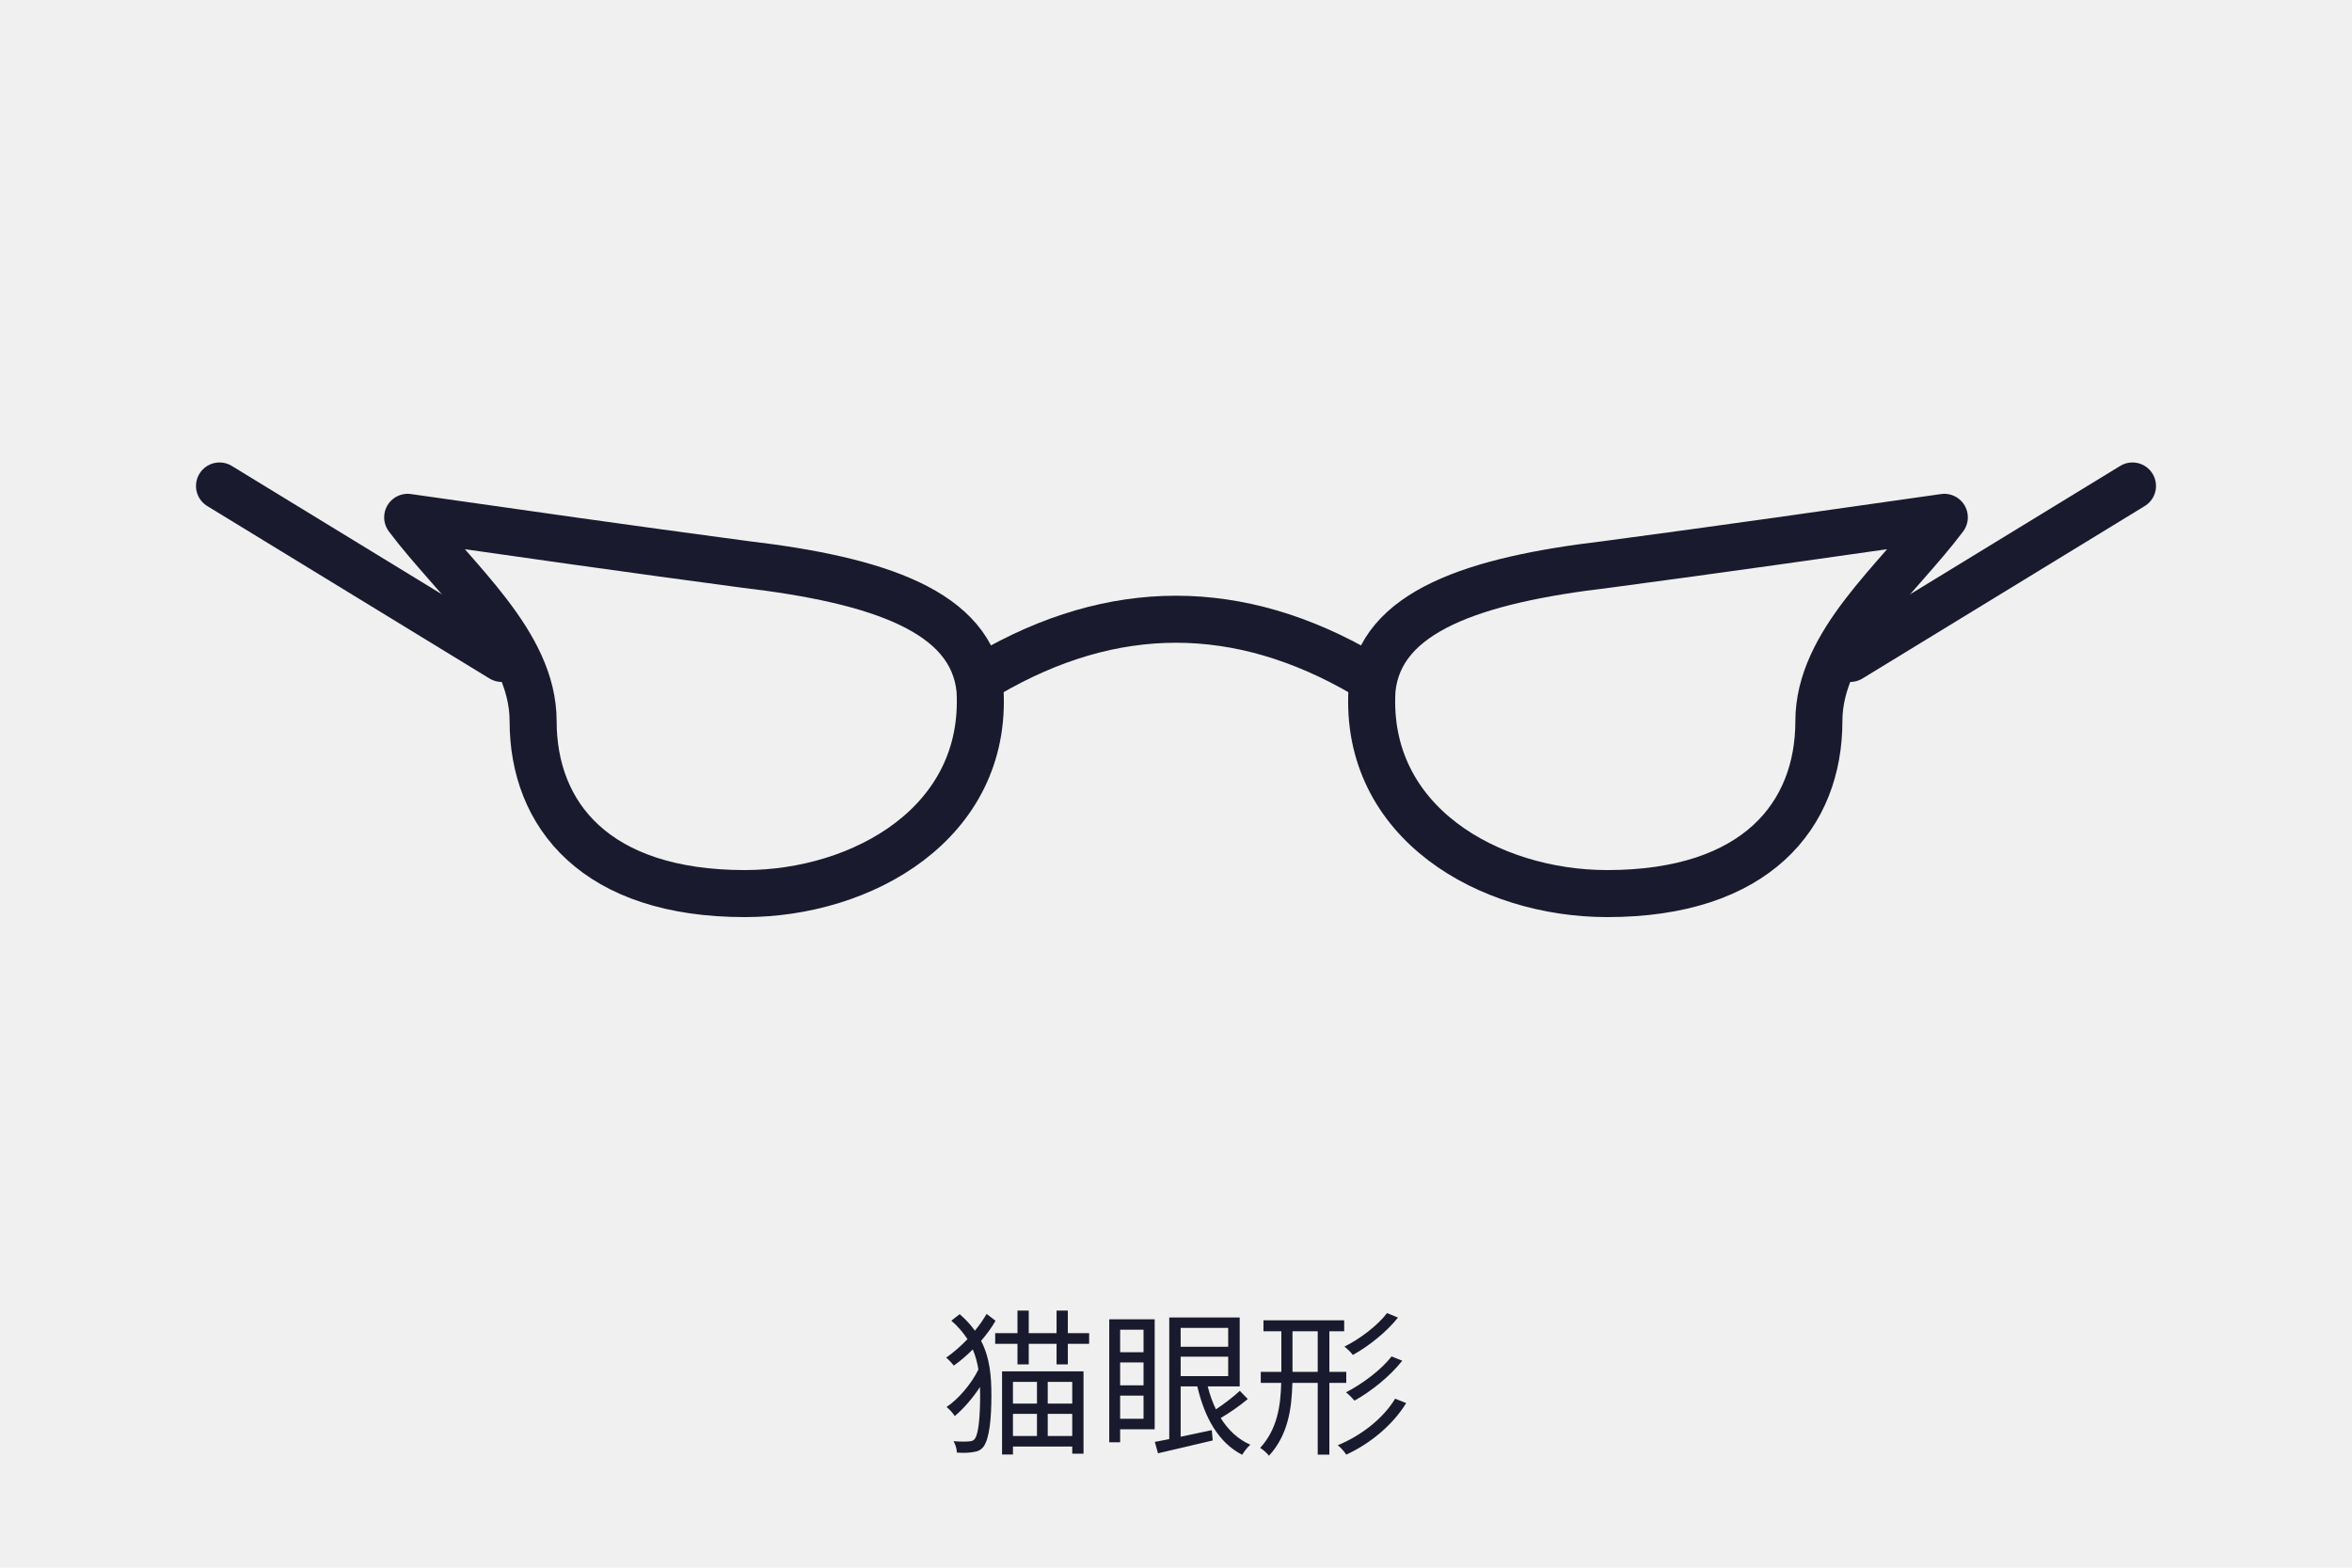
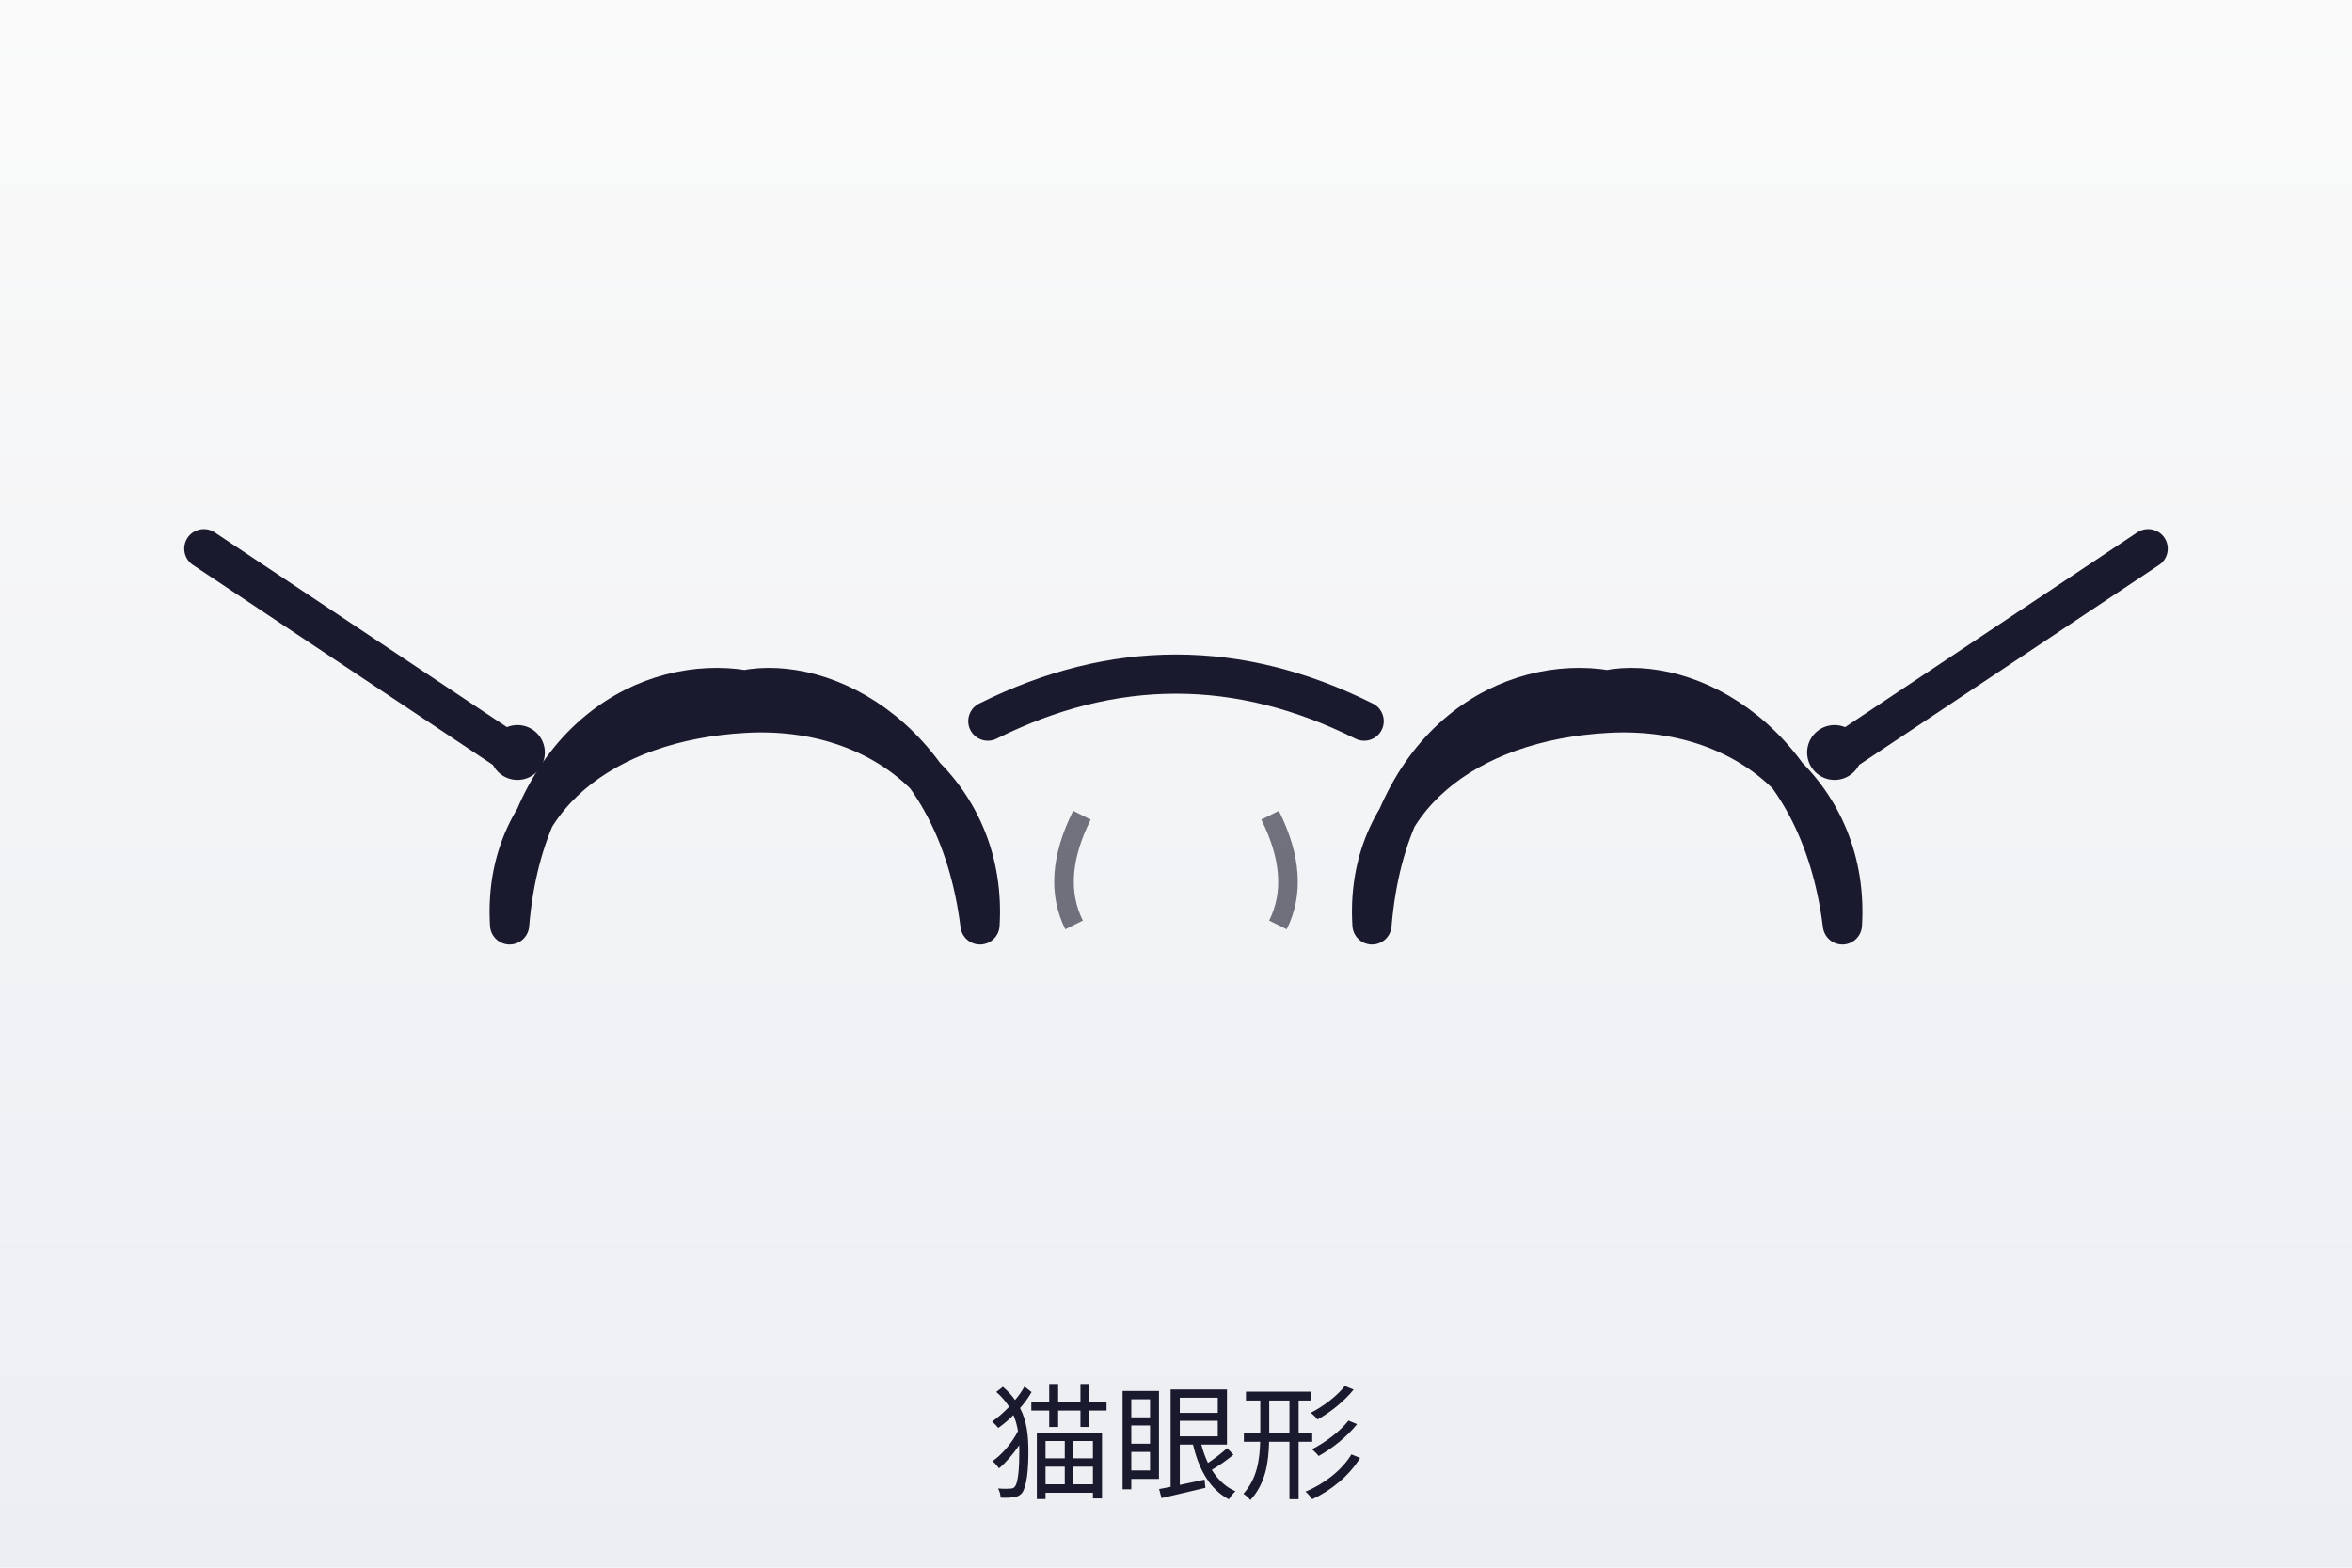
<svg xmlns="http://www.w3.org/2000/svg" width="300" height="200" viewBox="0 0 300 200">
-   <rect width="300" height="200" fill="#f0f0f0" />
-   <path d="M 125 88 C 126 105 110 114 95 114 C 76 114 68 104 68 92 C 68 82 58 74 52 66 C 66 68 80 70 95 72 C 112 74 124 78 125 88 Z" fill="none" stroke="#1a1a2e" stroke-width="6" stroke-linejoin="round" />
-   <path d="M 175 88 C 174 105 190 114 205 114 C 224 114 232 104 232 92 C 232 82 242 74 248 66 C 234 68 220 70 205 72 C 188 74 176 78 175 88 Z" fill="none" stroke="#1a1a2e" stroke-width="6" stroke-linejoin="round" />
-   <path d="M 126 86 Q 150 72 174 86" fill="none" stroke="#1a1a2e" stroke-width="6" stroke-linecap="round" />
-   <path d="M 64 84 L 28 62" fill="none" stroke="#1a1a2e" stroke-width="6" stroke-linecap="round" />
-   <path d="M 236 84 L 272 62" fill="none" stroke="#1a1a2e" stroke-width="6" stroke-linecap="round" />
-   <text x="150" y="184" text-anchor="middle" font-family="sans-serif" font-size="20" fill="#1a1a2e">猫眼形</text>
+   <defs>
+     <linearGradient id="bg" x1="0" y1="0" x2="0" y2="1">
+       <stop offset="0" stop-color="#fafafa" />
+       <stop offset="1" stop-color="#eceef2" />
+     </linearGradient>
+   </defs>
+   <rect width="300" height="200" fill="url(#bg)" />
+   <path d="M 65 96 L 26 70" fill="none" stroke="#1a1a2e" stroke-width="5" stroke-linecap="round" />
+   <path d="M 235 96 L 274 70" fill="none" stroke="#1a1a2e" stroke-width="5" stroke-linecap="round" />
+   <circle cx="66" cy="96" r="3.5" fill="#1a1a2e" />
+   <circle cx="234" cy="96" r="3.5" fill="#1a1a2e" />
+   <path d="M 126 92 Q 150 80 174 92" fill="none" stroke="#1a1a2e" stroke-width="5" stroke-linecap="round" />
+   <path d="M 138 104 q -4 8 -1 14" fill="none" stroke="#1a1a2e" stroke-width="2.5" stroke-opacity="0.6" />
+   <path d="M 162 104 q 4 8 1 14" fill="none" stroke="#1a1a2e" stroke-width="2.5" stroke-opacity="0.6" />
+   <path d="M 65 118 C 64 102 77 92 95 91 C 113 90 126 102 125 118 C 122 94 105 86 95 88 C 83 86 67 94 65 118 Z" fill="#BFC0C8" fill-opacity="0.18" stroke="#1a1a2e" stroke-width="5" stroke-linejoin="round" />
+   <path d="M 175 118 C 174 102 187 92 205 91 C 223 90 236 102 235 118 C 232 94 215 86 205 88 C 193 86 177 94 175 118 Z" fill="#BFC0C8" fill-opacity="0.18" stroke="#1a1a2e" stroke-width="5" stroke-linejoin="round" />
+   <text x="150" y="190" text-anchor="middle" font-family="sans-serif" font-size="16" fill="#1a1a2e">猫眼形</text>
</svg>
